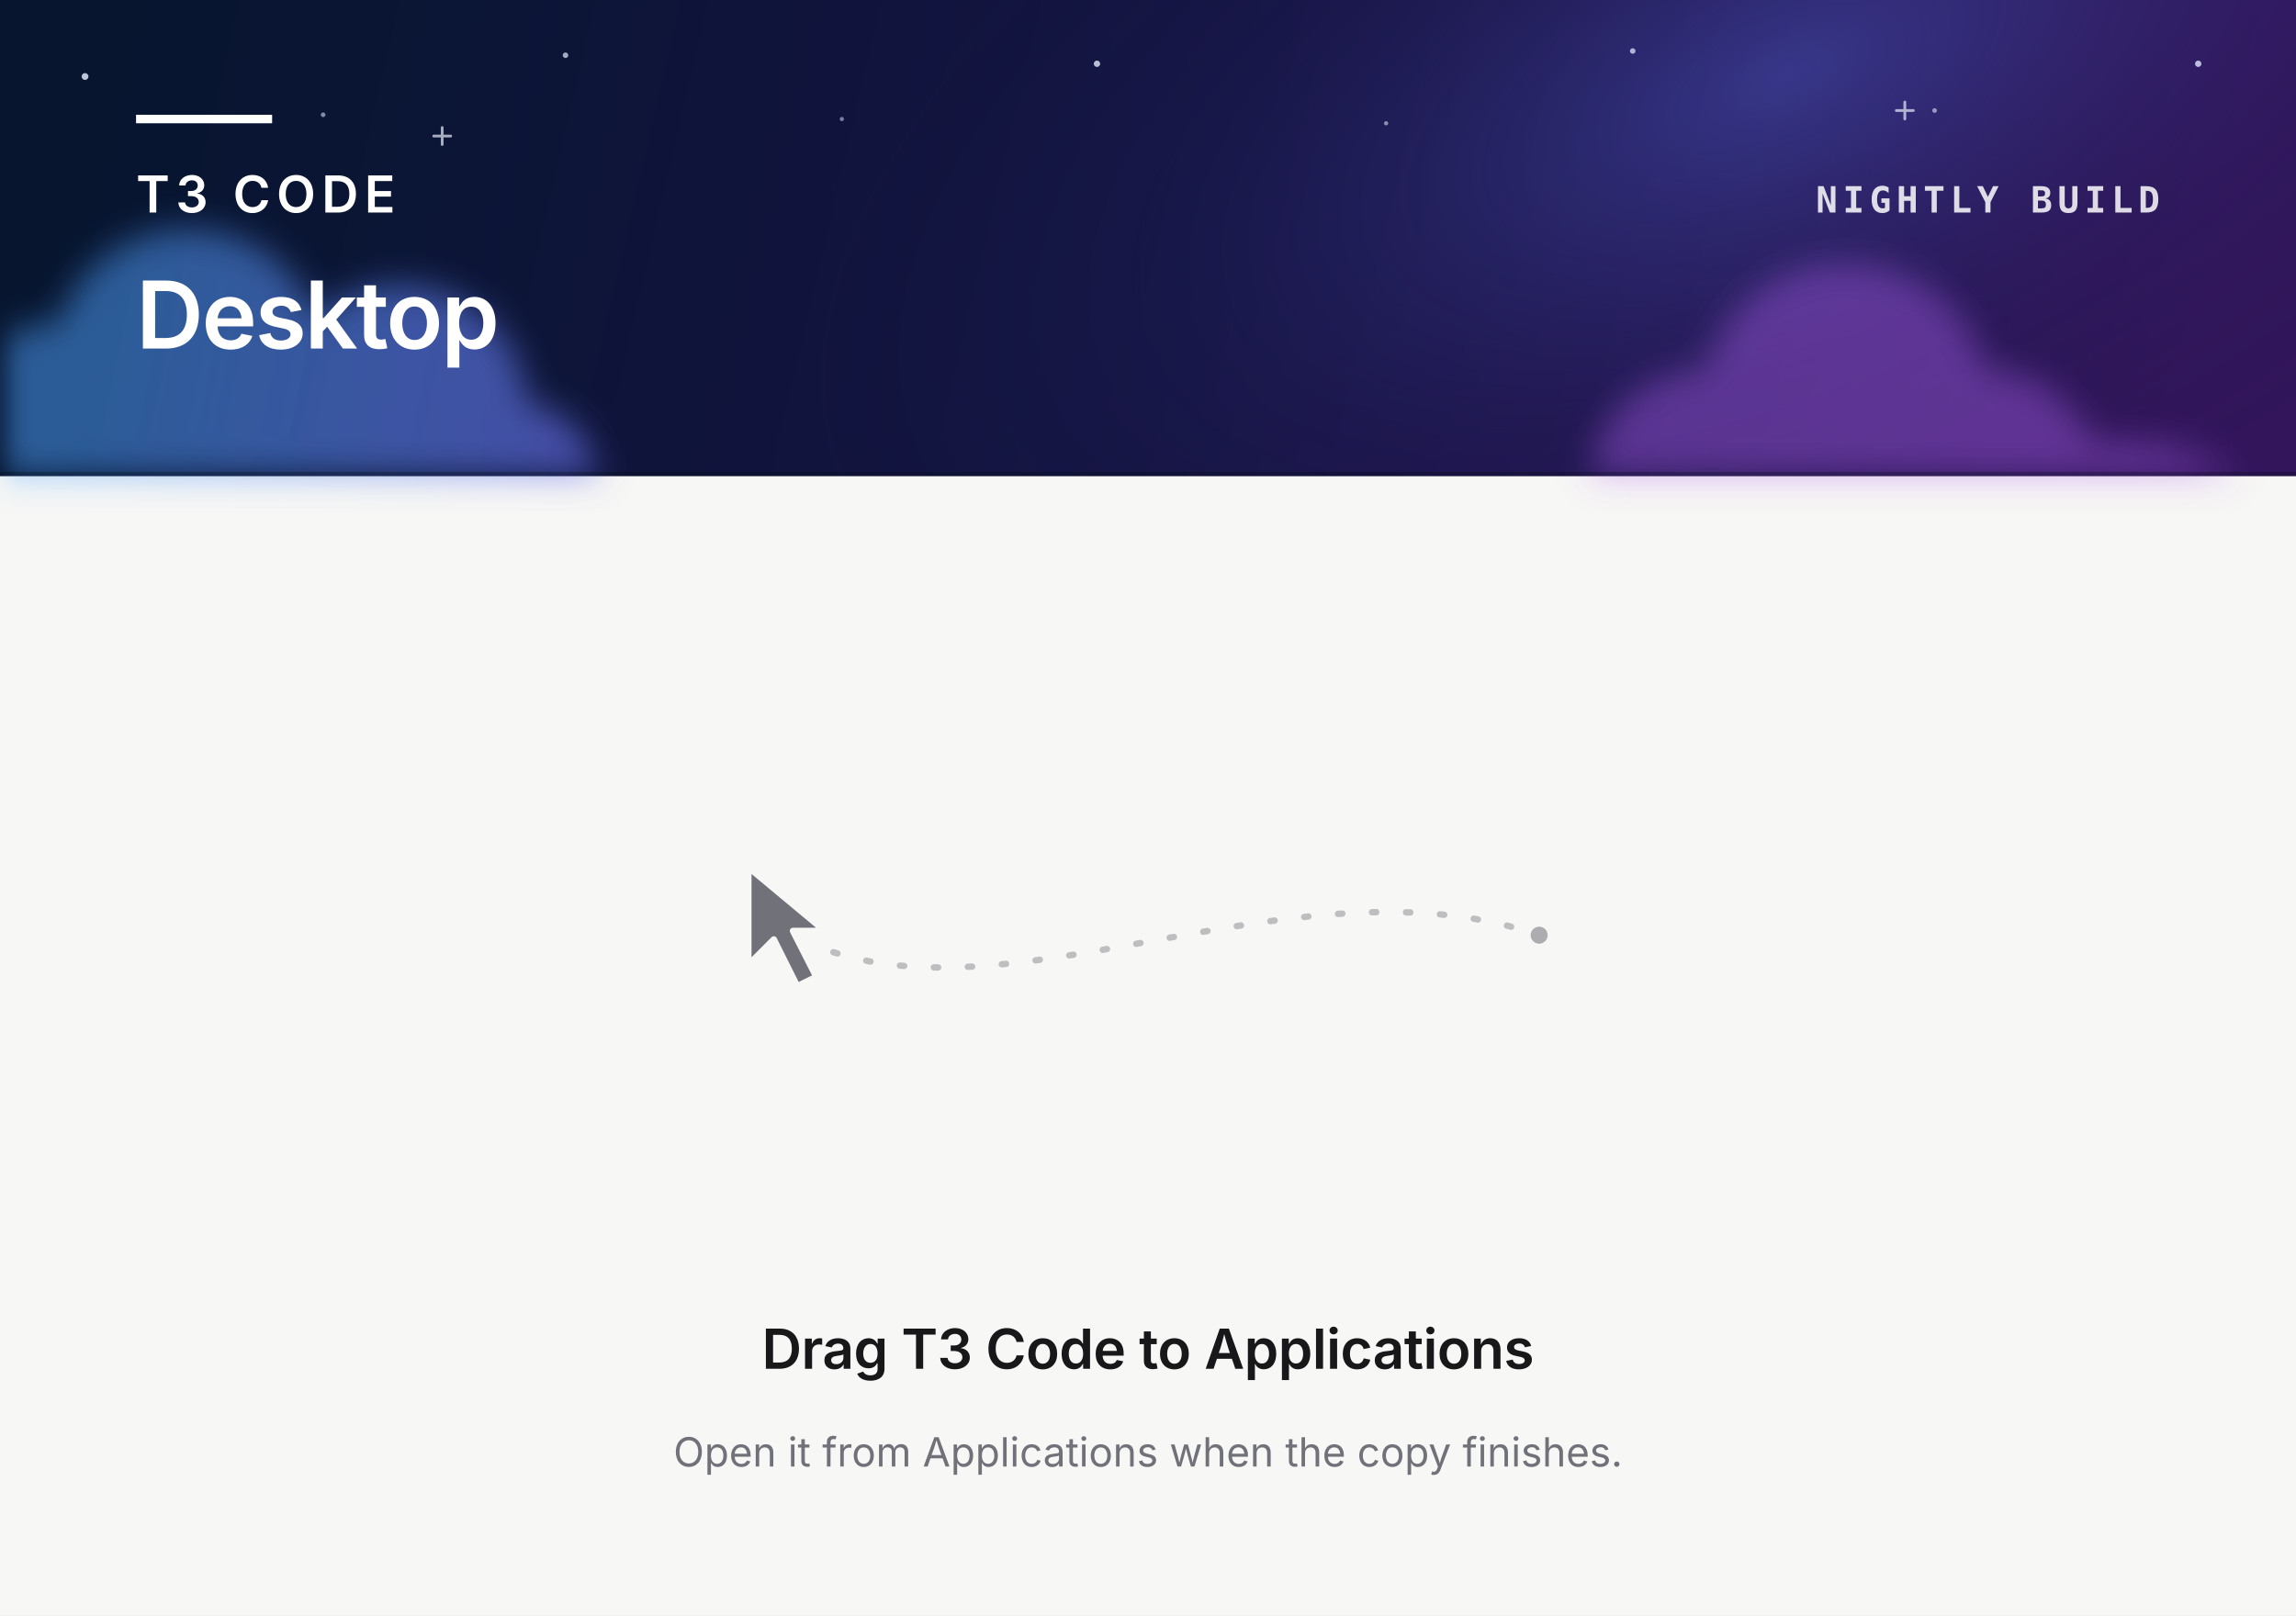
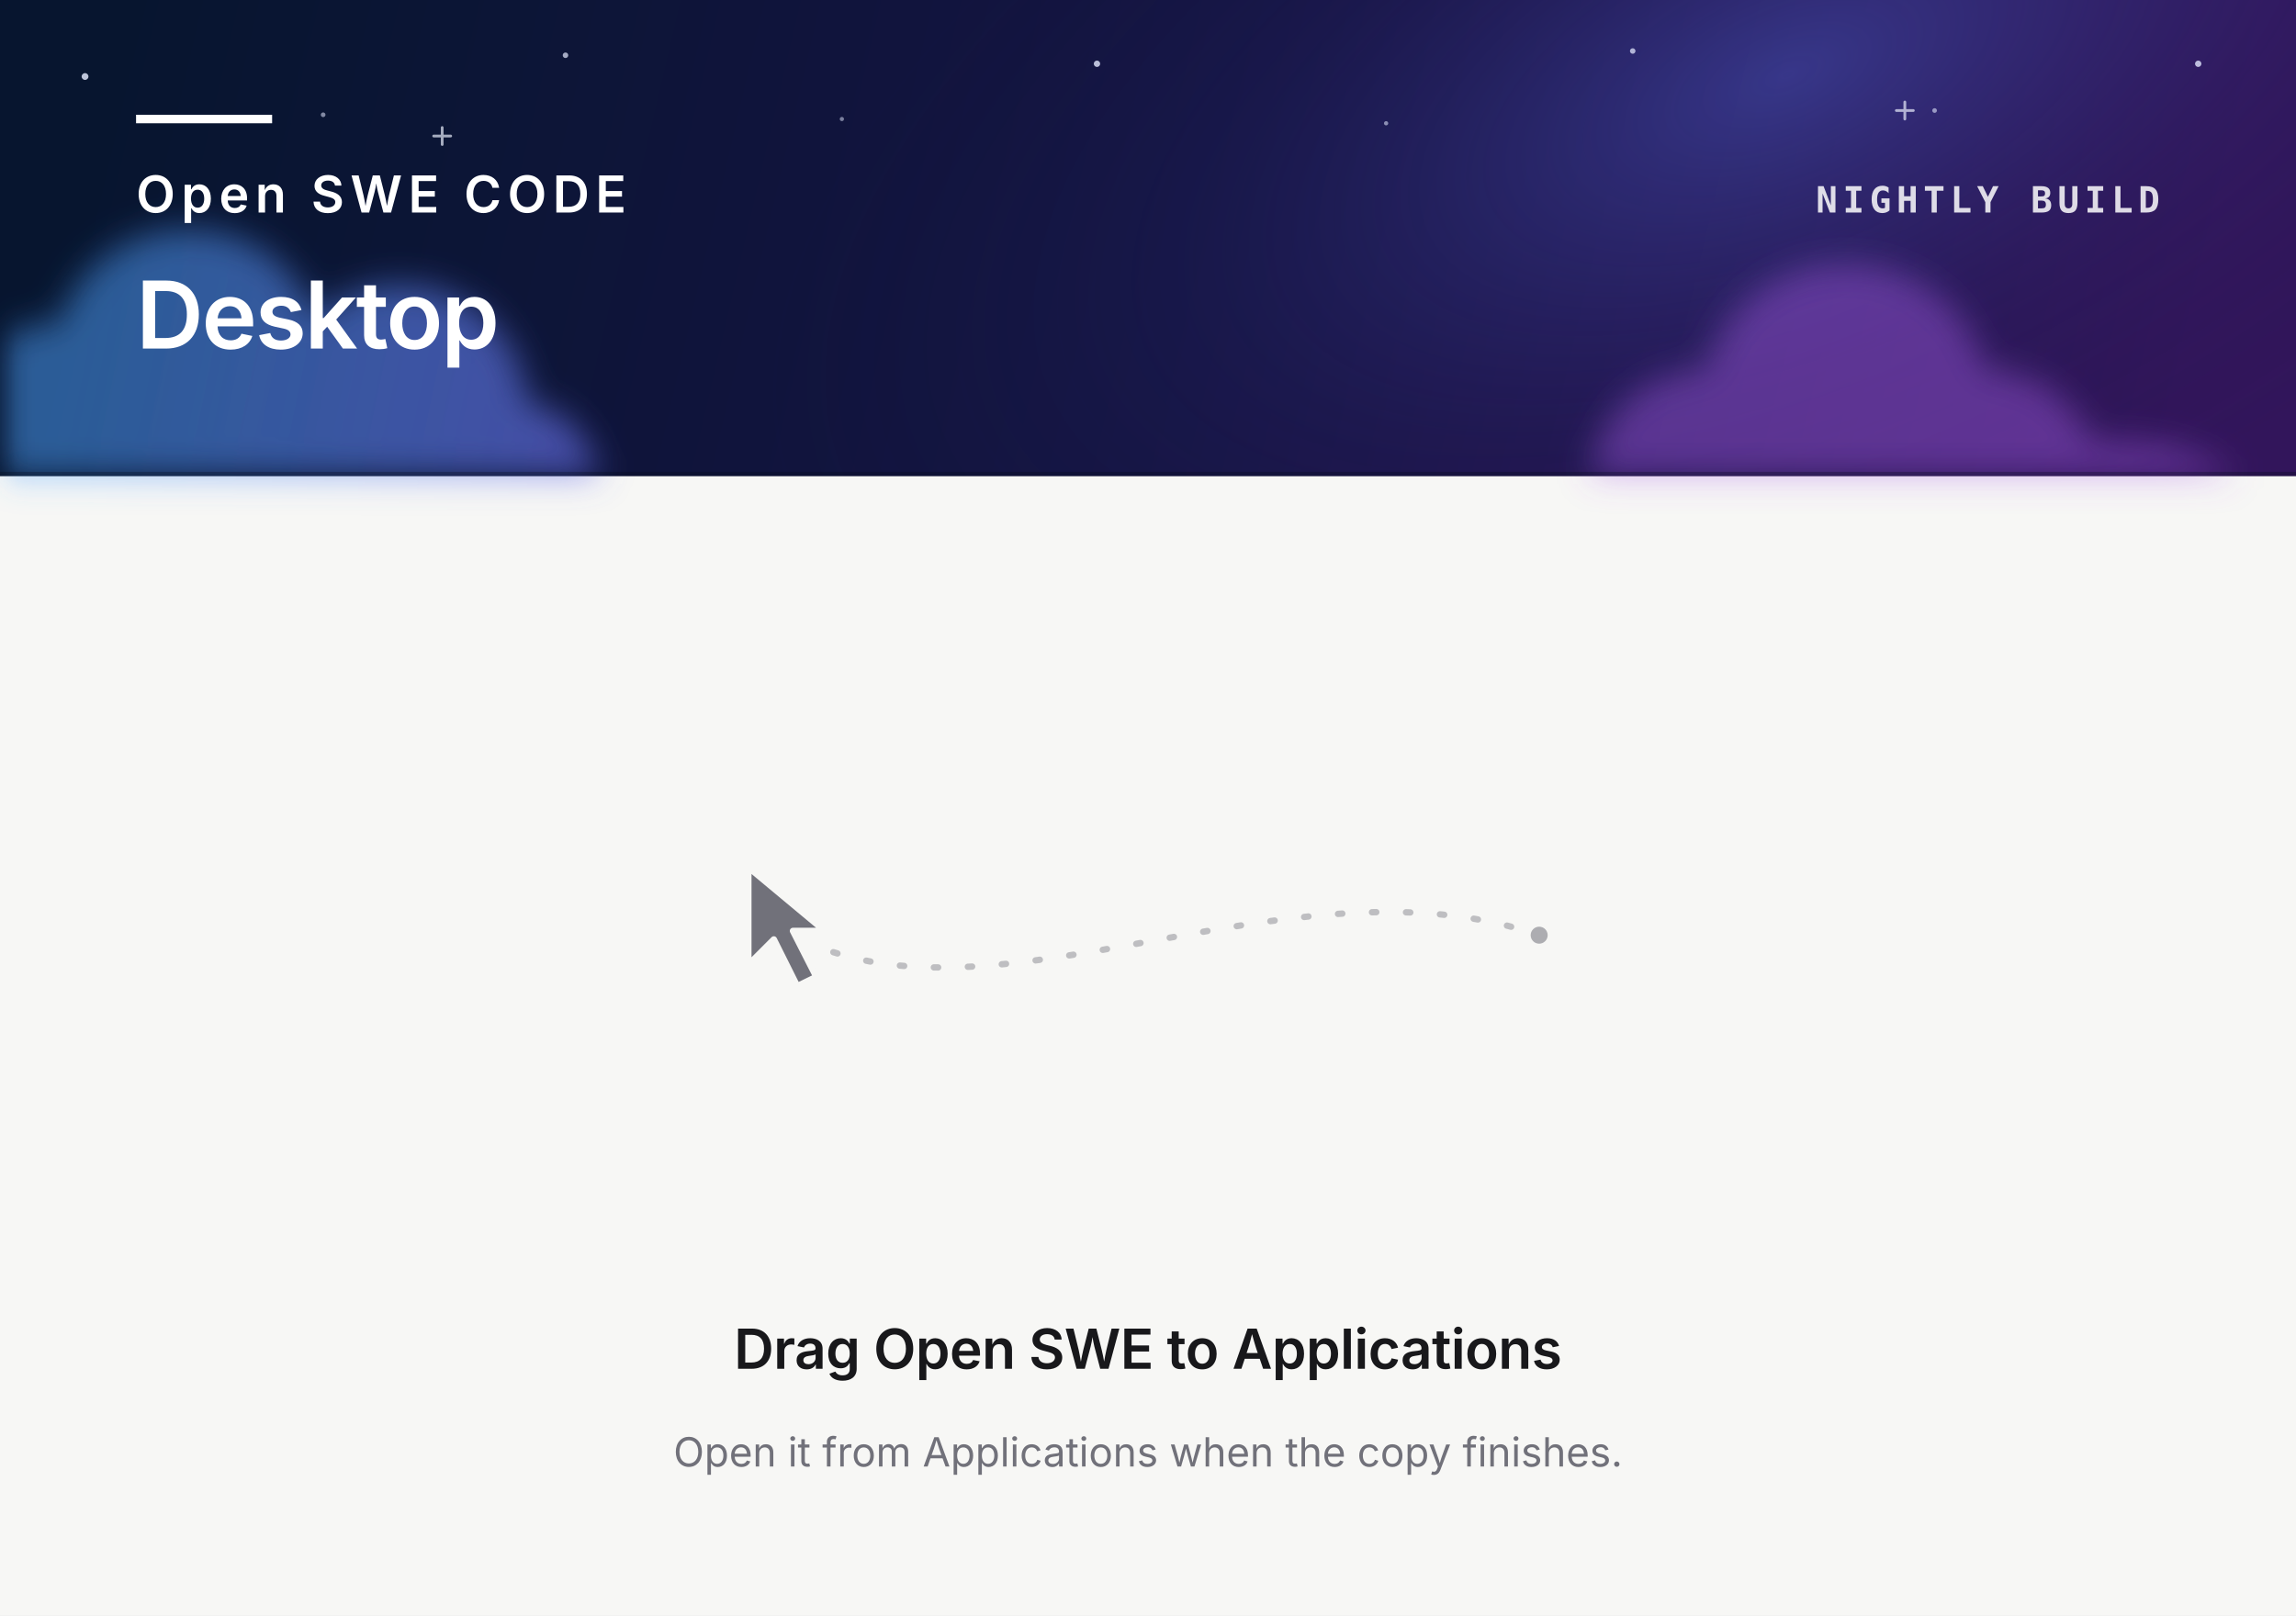
<svg xmlns="http://www.w3.org/2000/svg" width="1080" height="760" viewBox="0 0 540 380" fill="none">
  <defs>
    <linearGradient id="night-sky" x1="28" y1="0" x2="510" y2="112" gradientUnits="userSpaceOnUse">
      <stop stop-color="#07152F" />
      <stop offset="0.52" stop-color="#151443" />
      <stop offset="1" stop-color="#32155B" />
    </linearGradient>
    <radialGradient id="night-glow" cx="0" cy="0" r="1" gradientUnits="userSpaceOnUse" gradientTransform="translate(420 18) rotate(157) scale(260 126)">
      <stop stop-color="#5165D8" stop-opacity="0.42" />
      <stop offset="0.55" stop-color="#283075" stop-opacity="0.15" />
      <stop offset="1" stop-color="#111635" stop-opacity="0" />
    </radialGradient>
    <linearGradient id="night-cloud" x1="18" y1="62" x2="260" y2="112" gradientUnits="userSpaceOnUse">
      <stop stop-color="#4EA4FF" stop-opacity="0.5" />
      <stop offset="0.52" stop-color="#696FEA" stop-opacity="0.62" />
      <stop offset="1" stop-color="#A85BEA" stop-opacity="0.5" />
    </linearGradient>
    <filter id="night-soft" x="-24" y="35" width="588" height="101" filterUnits="userSpaceOnUse">
      <feGaussianBlur stdDeviation="4" />
    </filter>
  </defs>
  <rect width="540" height="380" fill="#F7F7F5" />
  <rect width="540" height="112" fill="url(#night-sky)" />
  <rect width="540" height="112" fill="url(#night-glow)" />
  <g fill="#E4EAFF">
    <circle cx="20" cy="18" r="0.8" opacity="0.82" />
    <circle cx="76" cy="27" r="0.55" opacity="0.55" />
    <circle cx="133" cy="13" r="0.65" opacity="0.7" />
    <circle cx="198" cy="28" r="0.5" opacity="0.5" />
    <circle cx="258" cy="15" r="0.75" opacity="0.8" />
    <circle cx="326" cy="29" r="0.5" opacity="0.55" />
    <circle cx="384" cy="12" r="0.65" opacity="0.72" />
    <circle cx="455" cy="26" r="0.55" opacity="0.58" />
    <circle cx="517" cy="15" r="0.75" opacity="0.78" />
  </g>
  <g stroke="#EEF2FF" stroke-linecap="round" stroke-width="0.65" opacity="0.68">
    <path d="M104 30V34M102 32H106" />
    <path d="M448 24V28M446 26H450" />
  </g>
  <g filter="url(#night-soft)">
    <path d="M-12 112V101C-12 87 0 76 14 76C18 63 30 54 44 54C58 54 70 62 74 75C79 70 86 67 94 67C110 67 123 79 124 95C132 96 138 101 141 112H-12Z" fill="url(#night-cloud)" />
    <path d="M374 112C375 98 387 87 401 87C405 72 418 62 434 62C450 62 463 72 467 87C478 87 488 94 492 104C506 103 518 106 526 112H374Z" fill="url(#night-cloud)" opacity="0.82" />
  </g>
  <path d="M0 111.5H540" stroke="#050A19" stroke-opacity="0.3" />
  <path d="M32 28H64" stroke="#FFFFFF" stroke-width="2" />
  <g font-family="-apple-system, BlinkMacSystemFont, sans-serif" fill="#FFFFFF">
-     <text x="32" y="50" font-size="12" font-weight="600" letter-spacing="1.4">T3 CODE</text>
+     <text x="32" y="50" font-size="12" font-weight="600" letter-spacing="1.4">Open SWE CODE</text>
    <text x="32" y="82" font-size="22" font-weight="600" letter-spacing="-0.45">Desktop</text>
    <text x="508" y="50" text-anchor="end" font-family="ui-monospace, SFMono-Regular, Menlo, monospace" font-size="8.5" font-weight="600" letter-spacing="1.2" opacity="0.84">NIGHTLY BUILD</text>
  </g>
  <path d="M196 224C242 239 307 201 362 220" stroke="#71717A" stroke-width="1.5" stroke-linecap="round" stroke-dasharray="1 7" opacity="0.42" />
  <circle cx="362" cy="220" r="2" fill="#71717A" opacity="0.55" />
  <path d="M176 204V227L182 221L187.5 232L192 229.8L186.5 219H194L176 204Z" fill="#71717A" stroke="#F7F7F5" stroke-width="1.5" stroke-linejoin="round" />
  <g font-family="-apple-system, BlinkMacSystemFont, sans-serif" text-anchor="middle">
-     <text x="270" y="322" font-size="13" font-weight="600" letter-spacing="-0.1" fill="#18181B">Drag T3 Code to Applications</text>
+     <text x="270" y="322" font-size="13" font-weight="600" letter-spacing="-0.1" fill="#18181B">Drag Open SWE to Applications</text>
    <text x="270" y="345" font-size="9.5" fill="#71717A">Open it from Applications when the copy finishes.</text>
  </g>
</svg>
